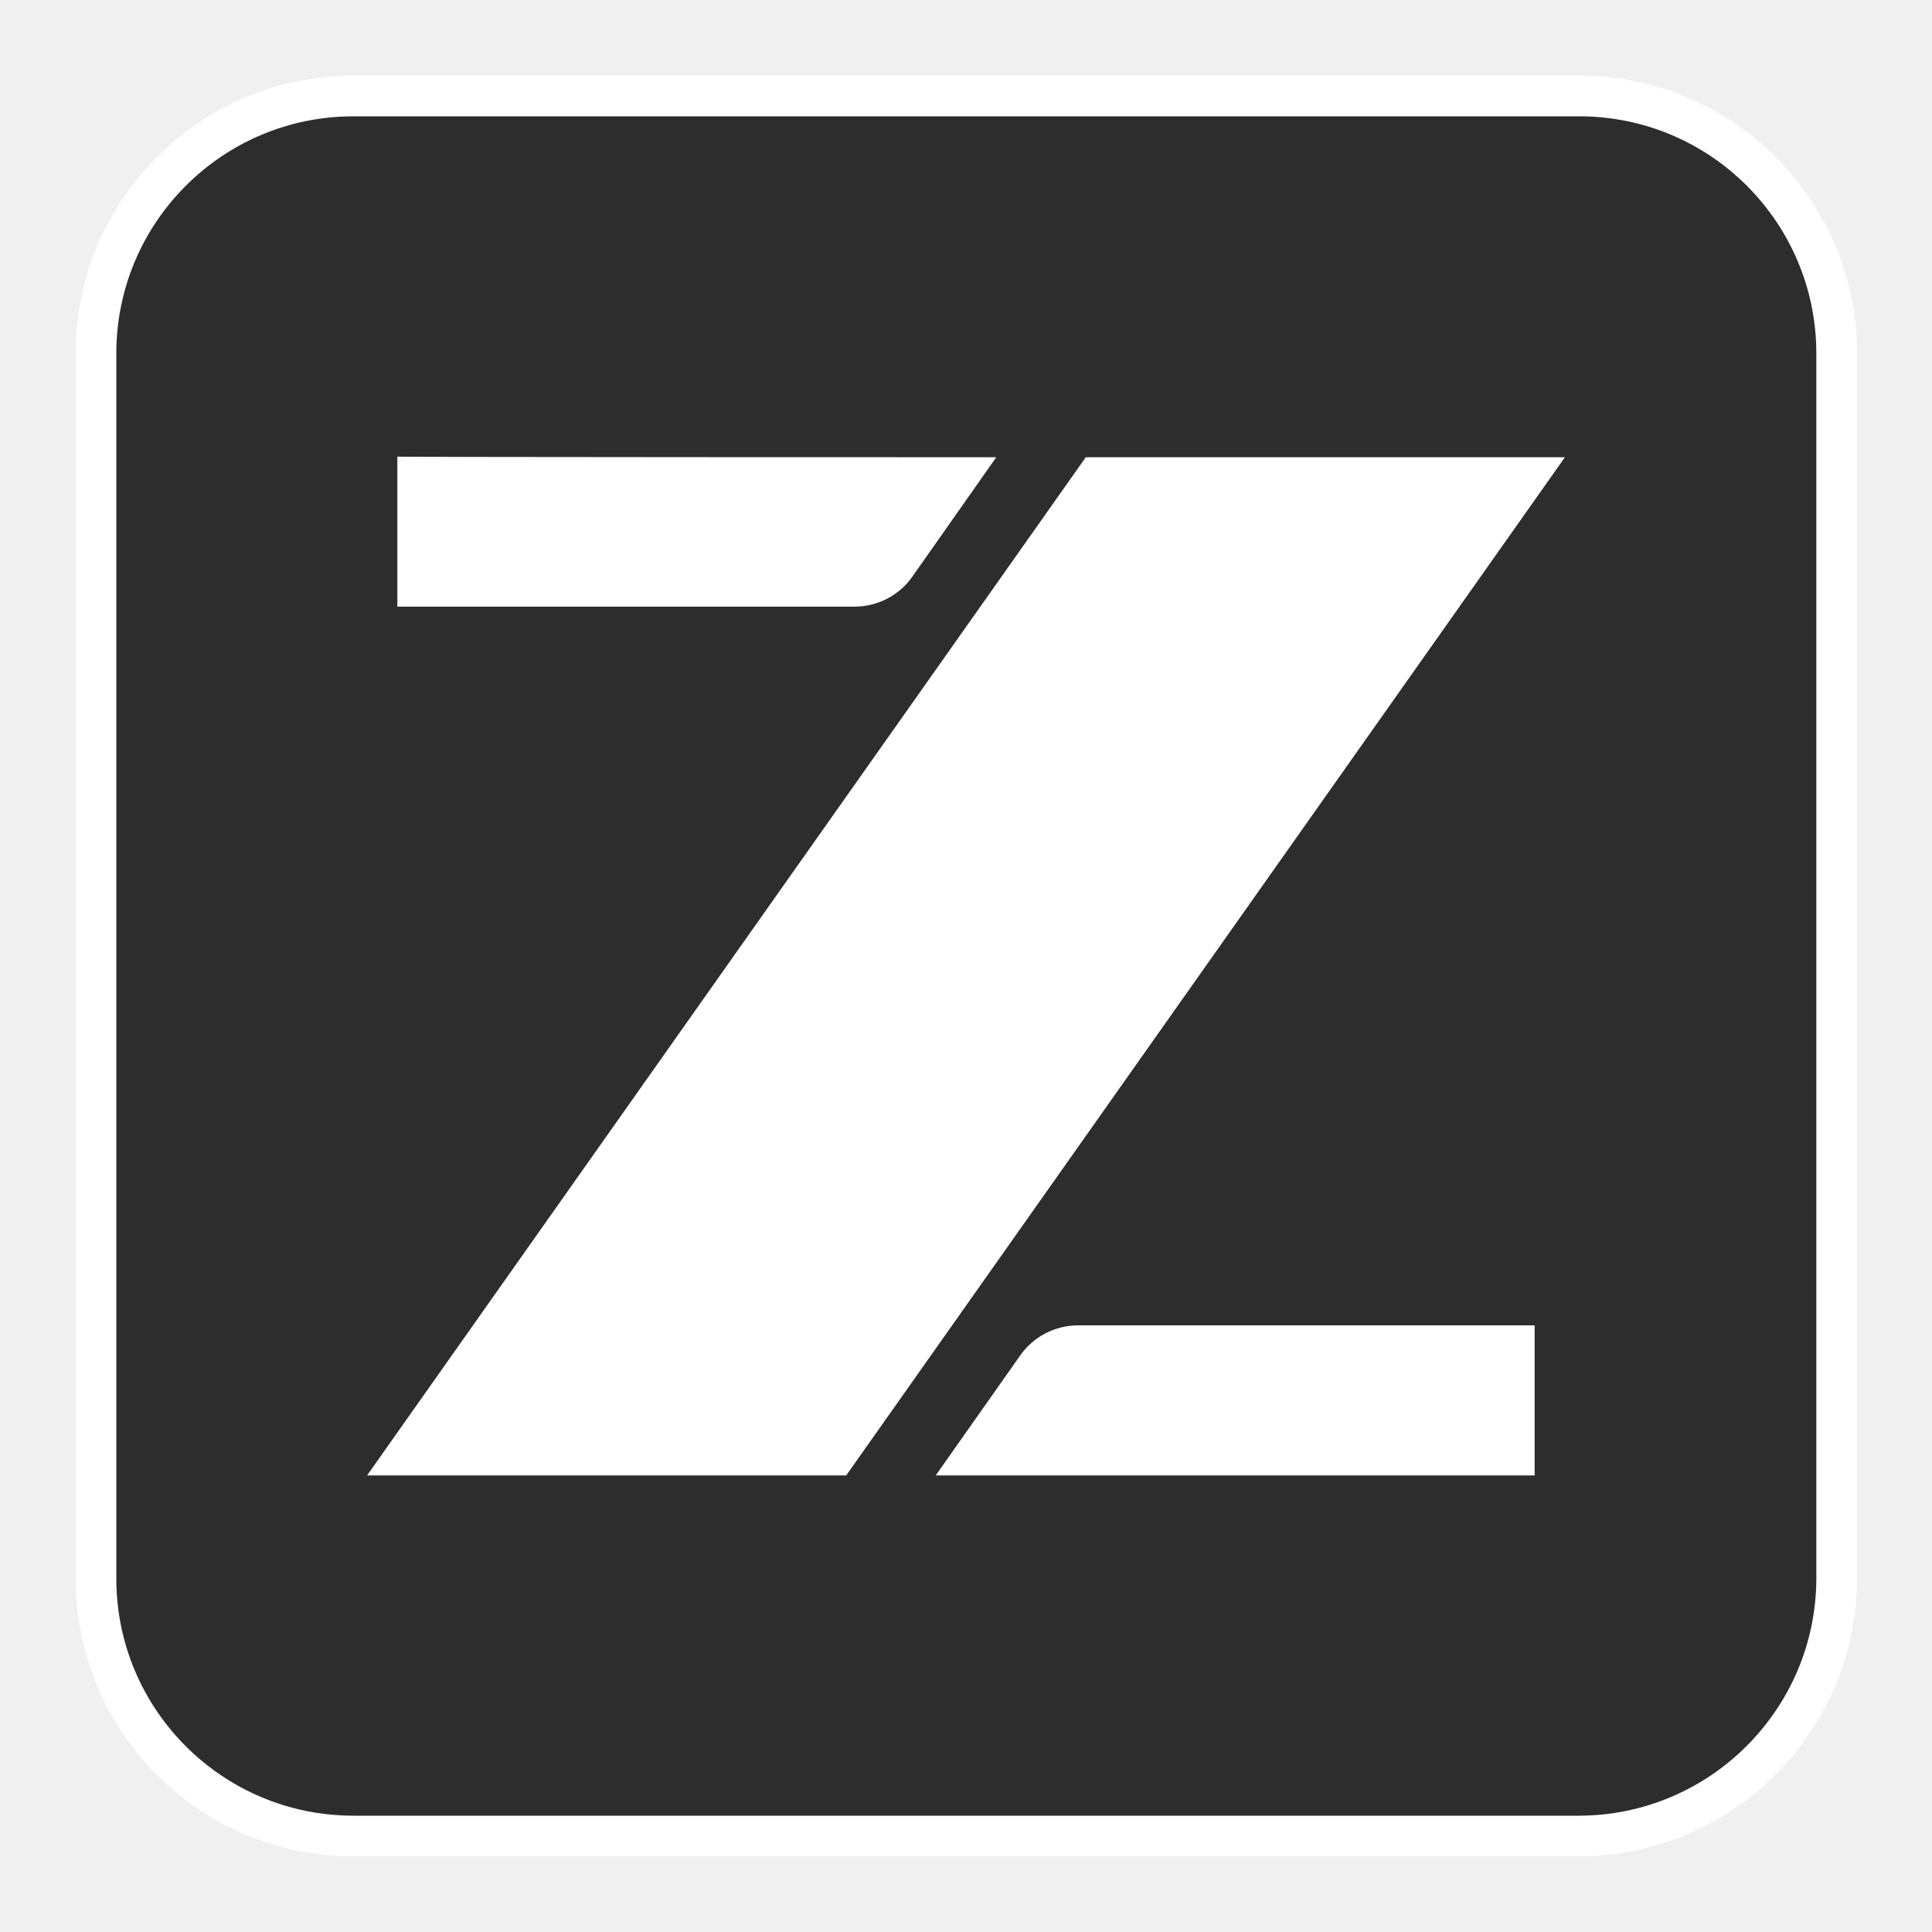
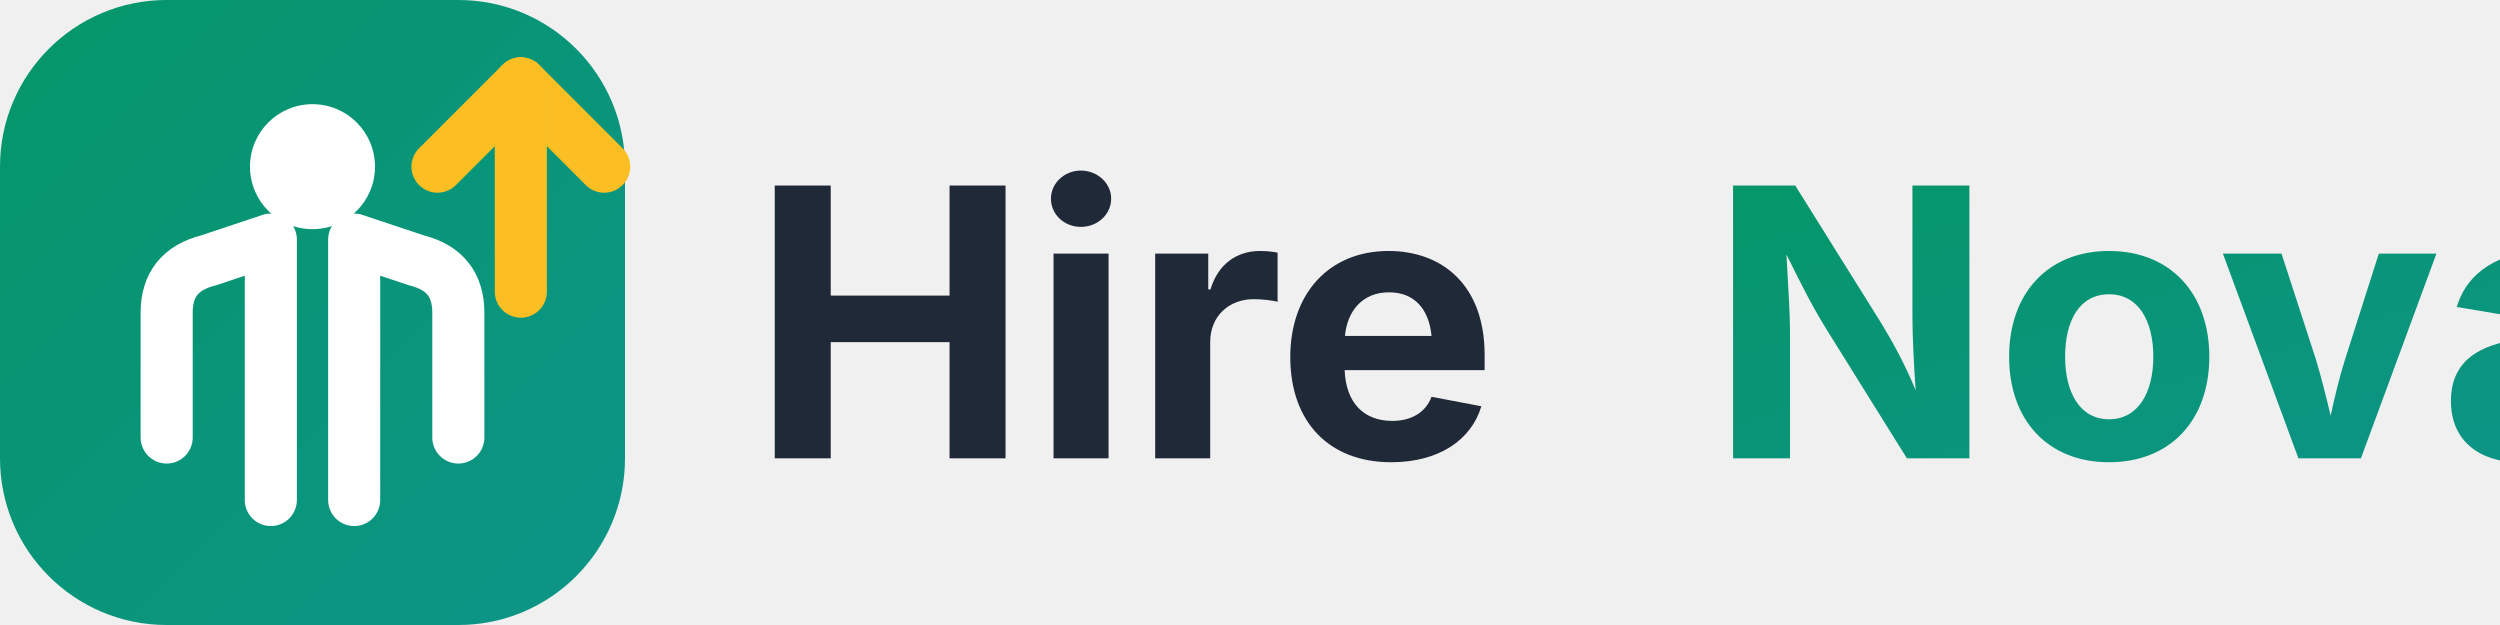
- <svg xmlns="http://www.w3.org/2000/svg" version="1.1" x="0px" y="0px" viewBox="0 0 30 30" style="enable-background:new 0 0 30 30;" xml:space="preserve">
+ <svg xmlns="http://www.w3.org/2000/svg" version="1.1" viewBox="0 0 120 30" xml:space="preserve">
  <defs>
-     <style type="text/css">
-     .st194{fill:#2D2D2D;stroke:#FFFFFF;stroke-width:0.632;stroke-miterlimit:10;}
-     .st23{fill:#FFFFFF;}
- 
-     .z-breathe {
-       animation: breathe 2.5s ease-in-out infinite;
-     }
- 
-     @keyframes breathe {
-       0%, 100% { opacity: 0.7; }
-       50% { opacity: 1; }
-     }
-   </style>
+     <linearGradient id="hg" x1="0%" y1="0%" x2="100%" y2="100%">
+       <stop offset="0%" stop-color="#059669" />
+       <stop offset="100%" stop-color="#0d9488" />
+     </linearGradient>
  </defs>
-   <g>
-     <path class="st194" d="M24.51,28.51H5.49c-2.21,0-4-1.79-4-4V5.49c0-2.21,1.79-4,4-4h19.03c2.21,0,4,1.79,4,4v19.03     C28.51,26.72,26.72,28.51,24.51,28.51z" />
-     <g class="z-breathe">
-       <path class="st23" d="M15.47,7.1l-1.3,1.85c-0.2,0.29-0.54,0.47-0.9,0.47h-7.1V7.09C6.16,7.1,15.47,7.1,15.47,7.1z" />
-       <polygon class="st23" points="24.3,7.1 13.14,22.91 5.7,22.91 16.86,7.1" />
-       <path class="st23" d="M14.53,22.91l1.31-1.86c0.2-0.29,0.54-0.47,0.9-0.47h7.09v2.33H14.53z" />
-     </g>
-   </g>
+   <rect x="0" y="0" width="30" height="30" rx="8" fill="url(#hg)" />
+   <circle cx="15" cy="8" r="3" fill="white" />
+   <path d="M8 21 L8 15 Q8 13 10 12.5 L13 11.5 L13 24" stroke="white" stroke-width="2.5" stroke-linecap="round" stroke-linejoin="round" fill="none" />
+   <path d="M22 21 L22 15 Q22 13 20 12.5 L17 11.5 L17 24" stroke="white" stroke-width="2.5" stroke-linecap="round" stroke-linejoin="round" fill="none" />
+   <path d="M21 8 L25 4 L29 8" stroke="#fbbf24" stroke-width="2.5" stroke-linecap="round" stroke-linejoin="round" fill="none" />
+   <line x1="25" y1="4" x2="25" y2="14" stroke="#fbbf24" stroke-width="2.5" stroke-linecap="round" />
+   <text x="36" y="22" font-family="system-ui, -apple-system, sans-serif" font-size="18" font-weight="700" fill="#1f2937">Hire</text>
+   <text x="82" y="22" font-family="system-ui, -apple-system, sans-serif" font-size="18" font-weight="700" fill="url(#hg)">Nova</text>
</svg>
